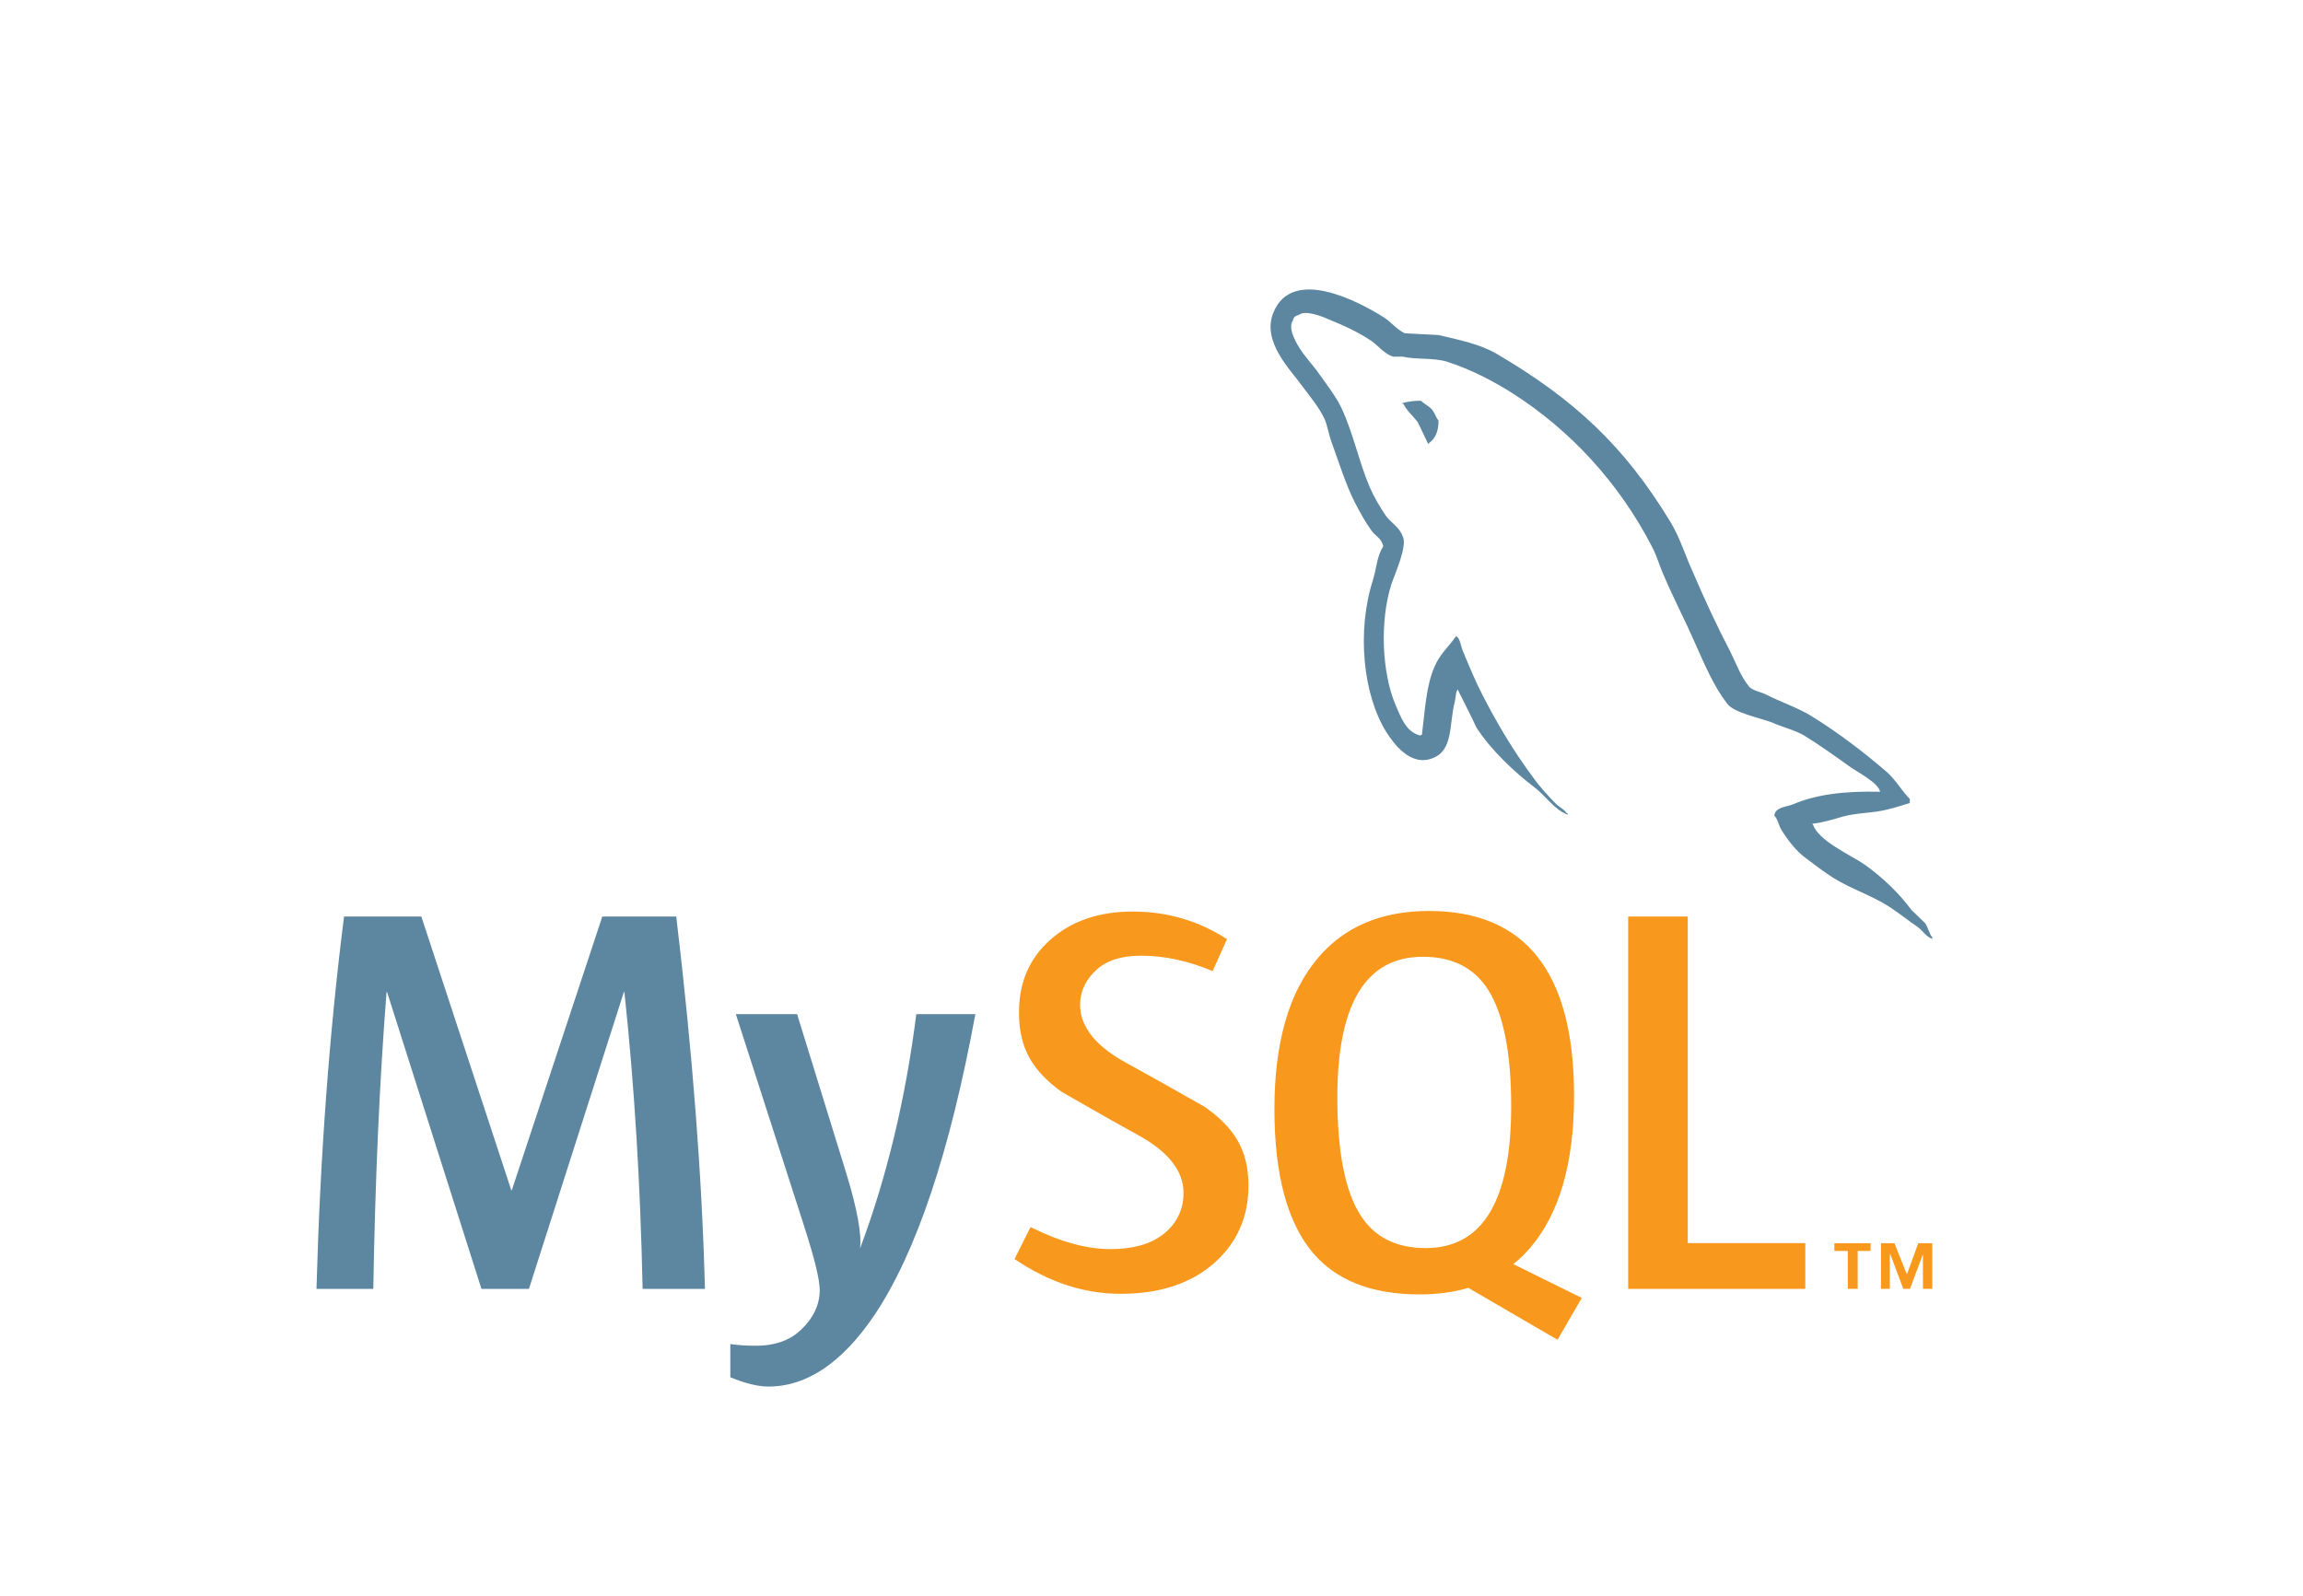
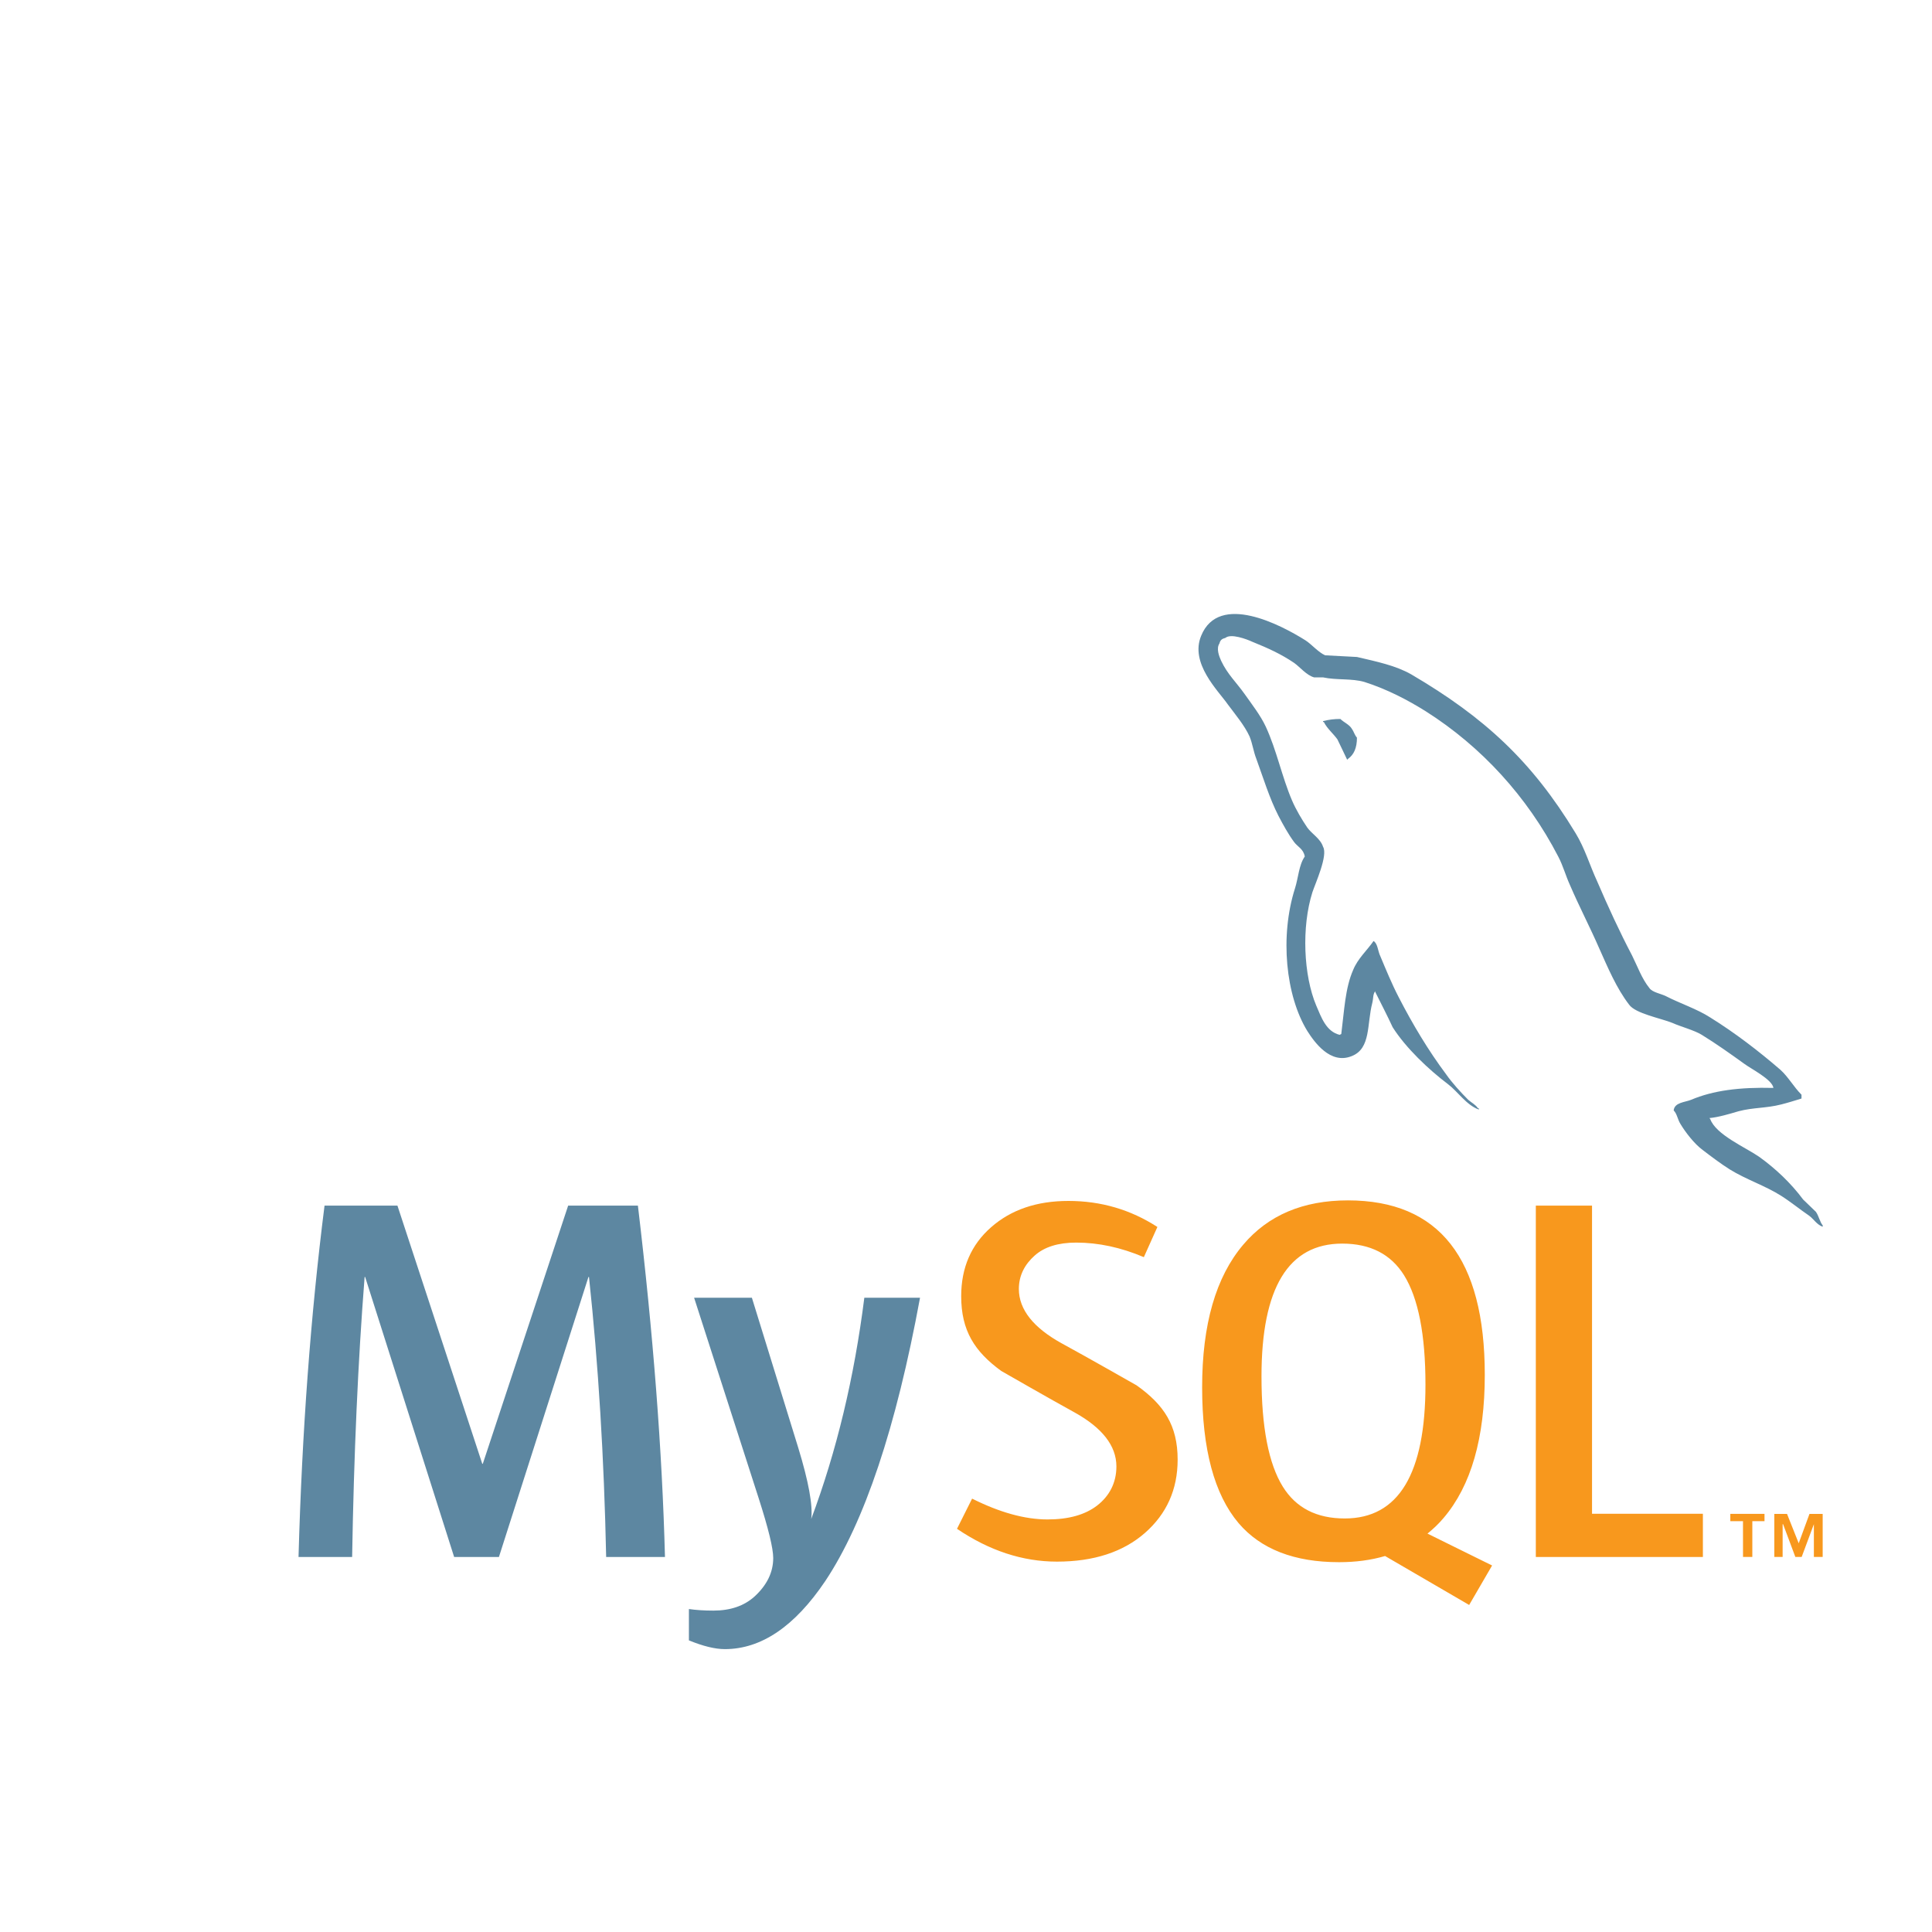
- <svg xmlns="http://www.w3.org/2000/svg" width="2500" height="1733" viewBox="-18.458 6.58 191.151 132.49">
+ <svg xmlns="http://www.w3.org/2000/svg" width="2500" height="2500" viewBox="-18.458 6.58 170 110">
  <path d="M-18.458 6.58h191.151v132.49H-18.458V6.58z" fill="none" />
  <path d="M40.054 113.583h-5.175c-.183-8.735-.687-16.947-1.511-24.642h-.046l-7.879 24.642h-3.94l-7.832-24.642h-.045c-.581 7.388-.947 15.602-1.099 24.642H7.81c.304-10.993 1.068-21.299 2.289-30.919h6.414l7.465 22.719h.046l7.511-22.719h6.137c1.344 11.268 2.138 21.575 2.382 30.919M62.497 90.771c-2.107 11.434-4.887 19.742-8.337 24.928-2.688 3.992-5.633 5.99-8.84 5.99-.855 0-1.91-.258-3.16-.77v-2.757c.611.088 1.328.138 2.152.138 1.498 0 2.702-.412 3.62-1.238 1.098-1.006 1.647-2.137 1.647-3.388 0-.858-.428-2.612-1.282-5.268L42.618 90.77h5.084l4.076 13.19c.916 2.995 1.298 5.086 1.145 6.277 2.229-5.953 3.786-12.444 4.673-19.468h4.901v.002z" fill="#5d87a1" />
  <path d="M131.382 113.583h-14.7V82.664h4.945v27.113h9.755v3.806zM112.834 114.33l-5.684-2.805c.504-.414.986-.862 1.42-1.381 2.416-2.838 3.621-7.035 3.621-12.594 0-10.229-4.014-15.346-12.045-15.346-3.938 0-7.01 1.298-9.207 3.895-2.414 2.84-3.619 7.022-3.619 12.551 0 5.435 1.068 9.422 3.205 11.951 1.955 2.291 4.902 3.438 8.843 3.438 1.47 0 2.819-.18 4.048-.543l7.4 4.308 2.018-3.474zm-18.413-6.934c-1.252-2.014-1.878-5.248-1.878-9.707 0-7.785 2.365-11.682 7.1-11.682 2.475 0 4.289.932 5.449 2.792 1.25 2.017 1.879 5.222 1.879 9.619 0 7.849-2.367 11.774-7.099 11.774-2.476.001-4.29-.928-5.451-2.796M85.165 105.013c0 2.622-.962 4.773-2.884 6.458-1.924 1.678-4.504 2.519-7.737 2.519-3.024 0-5.956-.966-8.794-2.888l1.329-2.655c2.442 1.223 4.653 1.831 6.638 1.831 1.863 0 3.319-.413 4.375-1.232 1.055-.822 1.684-1.975 1.684-3.433 0-1.837-1.281-3.407-3.631-4.722-2.167-1.19-6.501-3.678-6.501-3.678-2.349-1.712-3.525-3.55-3.525-6.578 0-2.506.877-4.529 2.632-6.068 1.757-1.545 4.024-2.315 6.803-2.315 2.87 0 5.479.769 7.829 2.291l-1.192 2.656c-2.01-.854-3.994-1.281-5.951-1.281-1.585 0-2.809.381-3.66 1.146-.858.762-1.387 1.737-1.387 2.933 0 1.828 1.308 3.418 3.722 4.759 2.196 1.192 6.638 3.723 6.638 3.723 2.409 1.709 3.612 3.53 3.612 6.534" fill="#f8981d" />
  <path d="M137.59 72.308c-2.99-.076-5.305.225-7.248 1.047-.561.224-1.453.224-1.531.933.303.3.338.784.601 1.198.448.747 1.229 1.752 1.942 2.276.783.6 1.569 1.194 2.393 1.717 1.453.899 3.1 1.422 4.516 2.318.825.521 1.645 1.195 2.471 1.756.406.299.666.784 1.193.971v-.114c-.264-.336-.339-.822-.598-1.196l-1.122-1.082c-1.084-1.456-2.431-2.727-3.884-3.771-1.196-.824-3.812-1.944-4.297-3.322l-.076-.076c.822-.077 1.797-.375 2.578-.604 1.271-.335 2.43-.259 3.734-.594.6-.15 1.195-.338 1.797-.523v-.337c-.676-.673-1.158-1.567-1.869-2.203-1.902-1.643-3.998-3.25-6.164-4.595-1.16-.749-2.652-1.231-3.887-1.868-.445-.225-1.195-.336-1.457-.71-.67-.822-1.047-1.904-1.533-2.877-1.08-2.053-2.129-4.331-3.061-6.502-.674-1.456-1.084-2.91-1.906-4.257-3.85-6.35-8.031-10.196-14.457-13.971-1.381-.786-3.024-1.121-4.779-1.533l-2.803-.148c-.598-.262-1.197-.973-1.719-1.309-2.132-1.344-7.621-4.257-9.189-.411-1.01 2.431 1.494 4.821 2.354 6.054.635.856 1.458 1.83 1.902 2.802.263.635.337 1.309.6 1.98.598 1.644 1.157 3.473 1.943 5.007.41.782.857 1.604 1.381 2.312.3.414.822.597.936 1.272-.521.744-.562 1.867-.861 2.801-1.344 4.221-.819 9.45 1.086 12.552.596.934 2.018 2.99 3.92 2.202 1.684-.672 1.311-2.801 1.795-4.668.111-.451.038-.747.262-1.043v.073c.521 1.045 1.047 2.052 1.53 3.1 1.159 1.829 3.177 3.735 4.858 5.002.895.676 1.604 1.832 2.725 2.245V74.1h-.074c-.227-.335-.559-.485-.857-.745-.674-.673-1.42-1.495-1.943-2.241-1.566-2.093-2.952-4.41-4.182-6.801-.602-1.16-1.121-2.428-1.606-3.586-.226-.447-.226-1.121-.601-1.346-.562.821-1.381 1.532-1.791 2.538-.711 1.609-.785 3.588-1.049 5.646l-.147.072c-1.19-.299-1.604-1.53-2.056-2.575-1.119-2.654-1.307-6.914-.336-9.976.26-.783 1.385-3.249.936-3.995-.225-.715-.973-1.122-1.383-1.685-.482-.708-1.01-1.604-1.346-2.39-.896-2.091-1.347-4.408-2.312-6.498-.451-.974-1.234-1.982-1.868-2.879-.712-1.008-1.495-1.718-2.058-2.913-.186-.411-.447-1.083-.148-1.53.073-.3.225-.412.523-.487.484-.409 1.867.111 2.352.336 1.385.56 2.543 1.083 3.699 1.867.523.375 1.084 1.085 1.755 1.272h.786c1.193.26 2.538.072 3.661.41 1.979.636 3.772 1.569 5.38 2.576 4.893 3.103 8.928 7.512 11.652 12.778.447.858.637 1.644 1.045 2.539.787 1.832 1.76 3.7 2.541 5.493.785 1.755 1.533 3.547 2.654 5.005.559.784 2.805 1.195 3.812 1.606.745.335 1.905.633 2.577 1.044 1.271.783 2.537 1.682 3.732 2.543.595.448 2.465 1.382 2.576 2.13M99.484 39.844a5.82 5.82 0 0 0-1.529.188v.075h.072c.301.597.824 1.011 1.197 1.532.301.599.562 1.193.857 1.791l.072-.074c.527-.373.789-.971.789-1.868-.227-.264-.262-.522-.451-.784-.22-.374-.705-.56-1.007-.86" fill="#5d87a1" />
  <path d="M141.148 113.578h.774v-3.788h-1.161l-.947 2.585-1.029-2.585h-1.118v3.788h.731v-2.882h.041l1.078 2.882h.557l1.074-2.882v2.882zm-6.235 0h.819v-3.146h1.072v-.643h-3.008v.643h1.115l.002 3.146z" fill="#f8981d" />
</svg>
